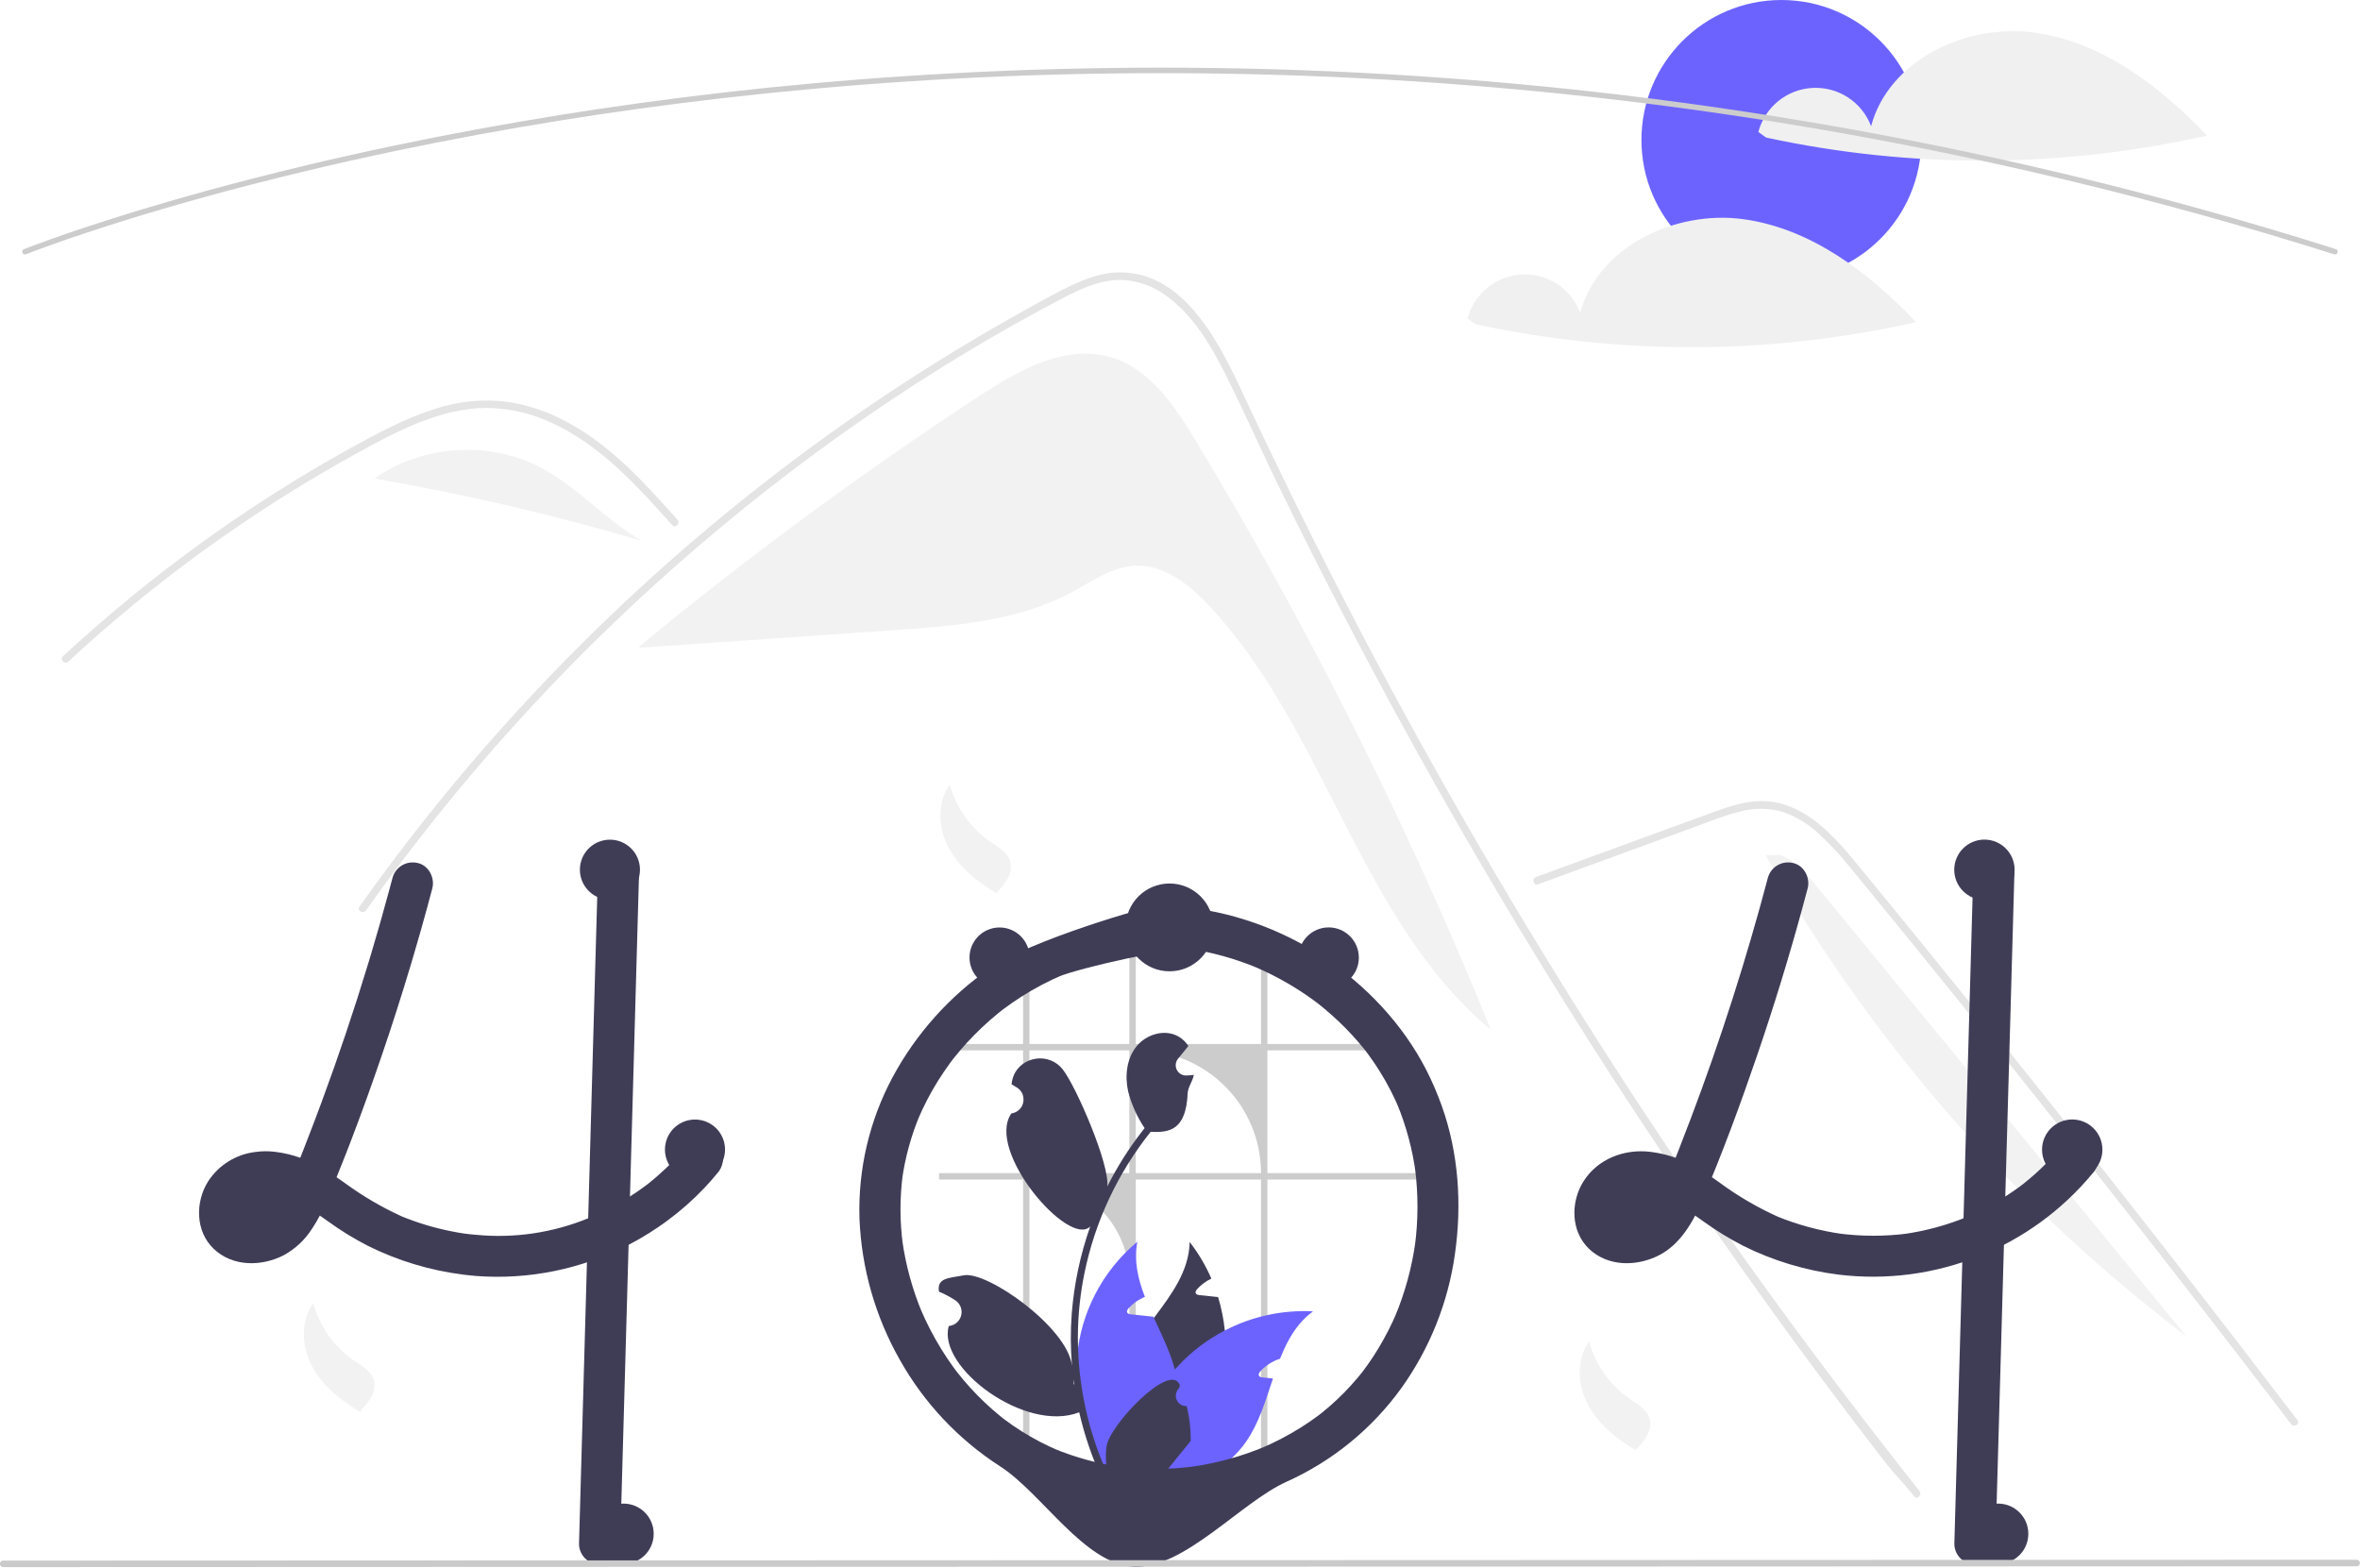
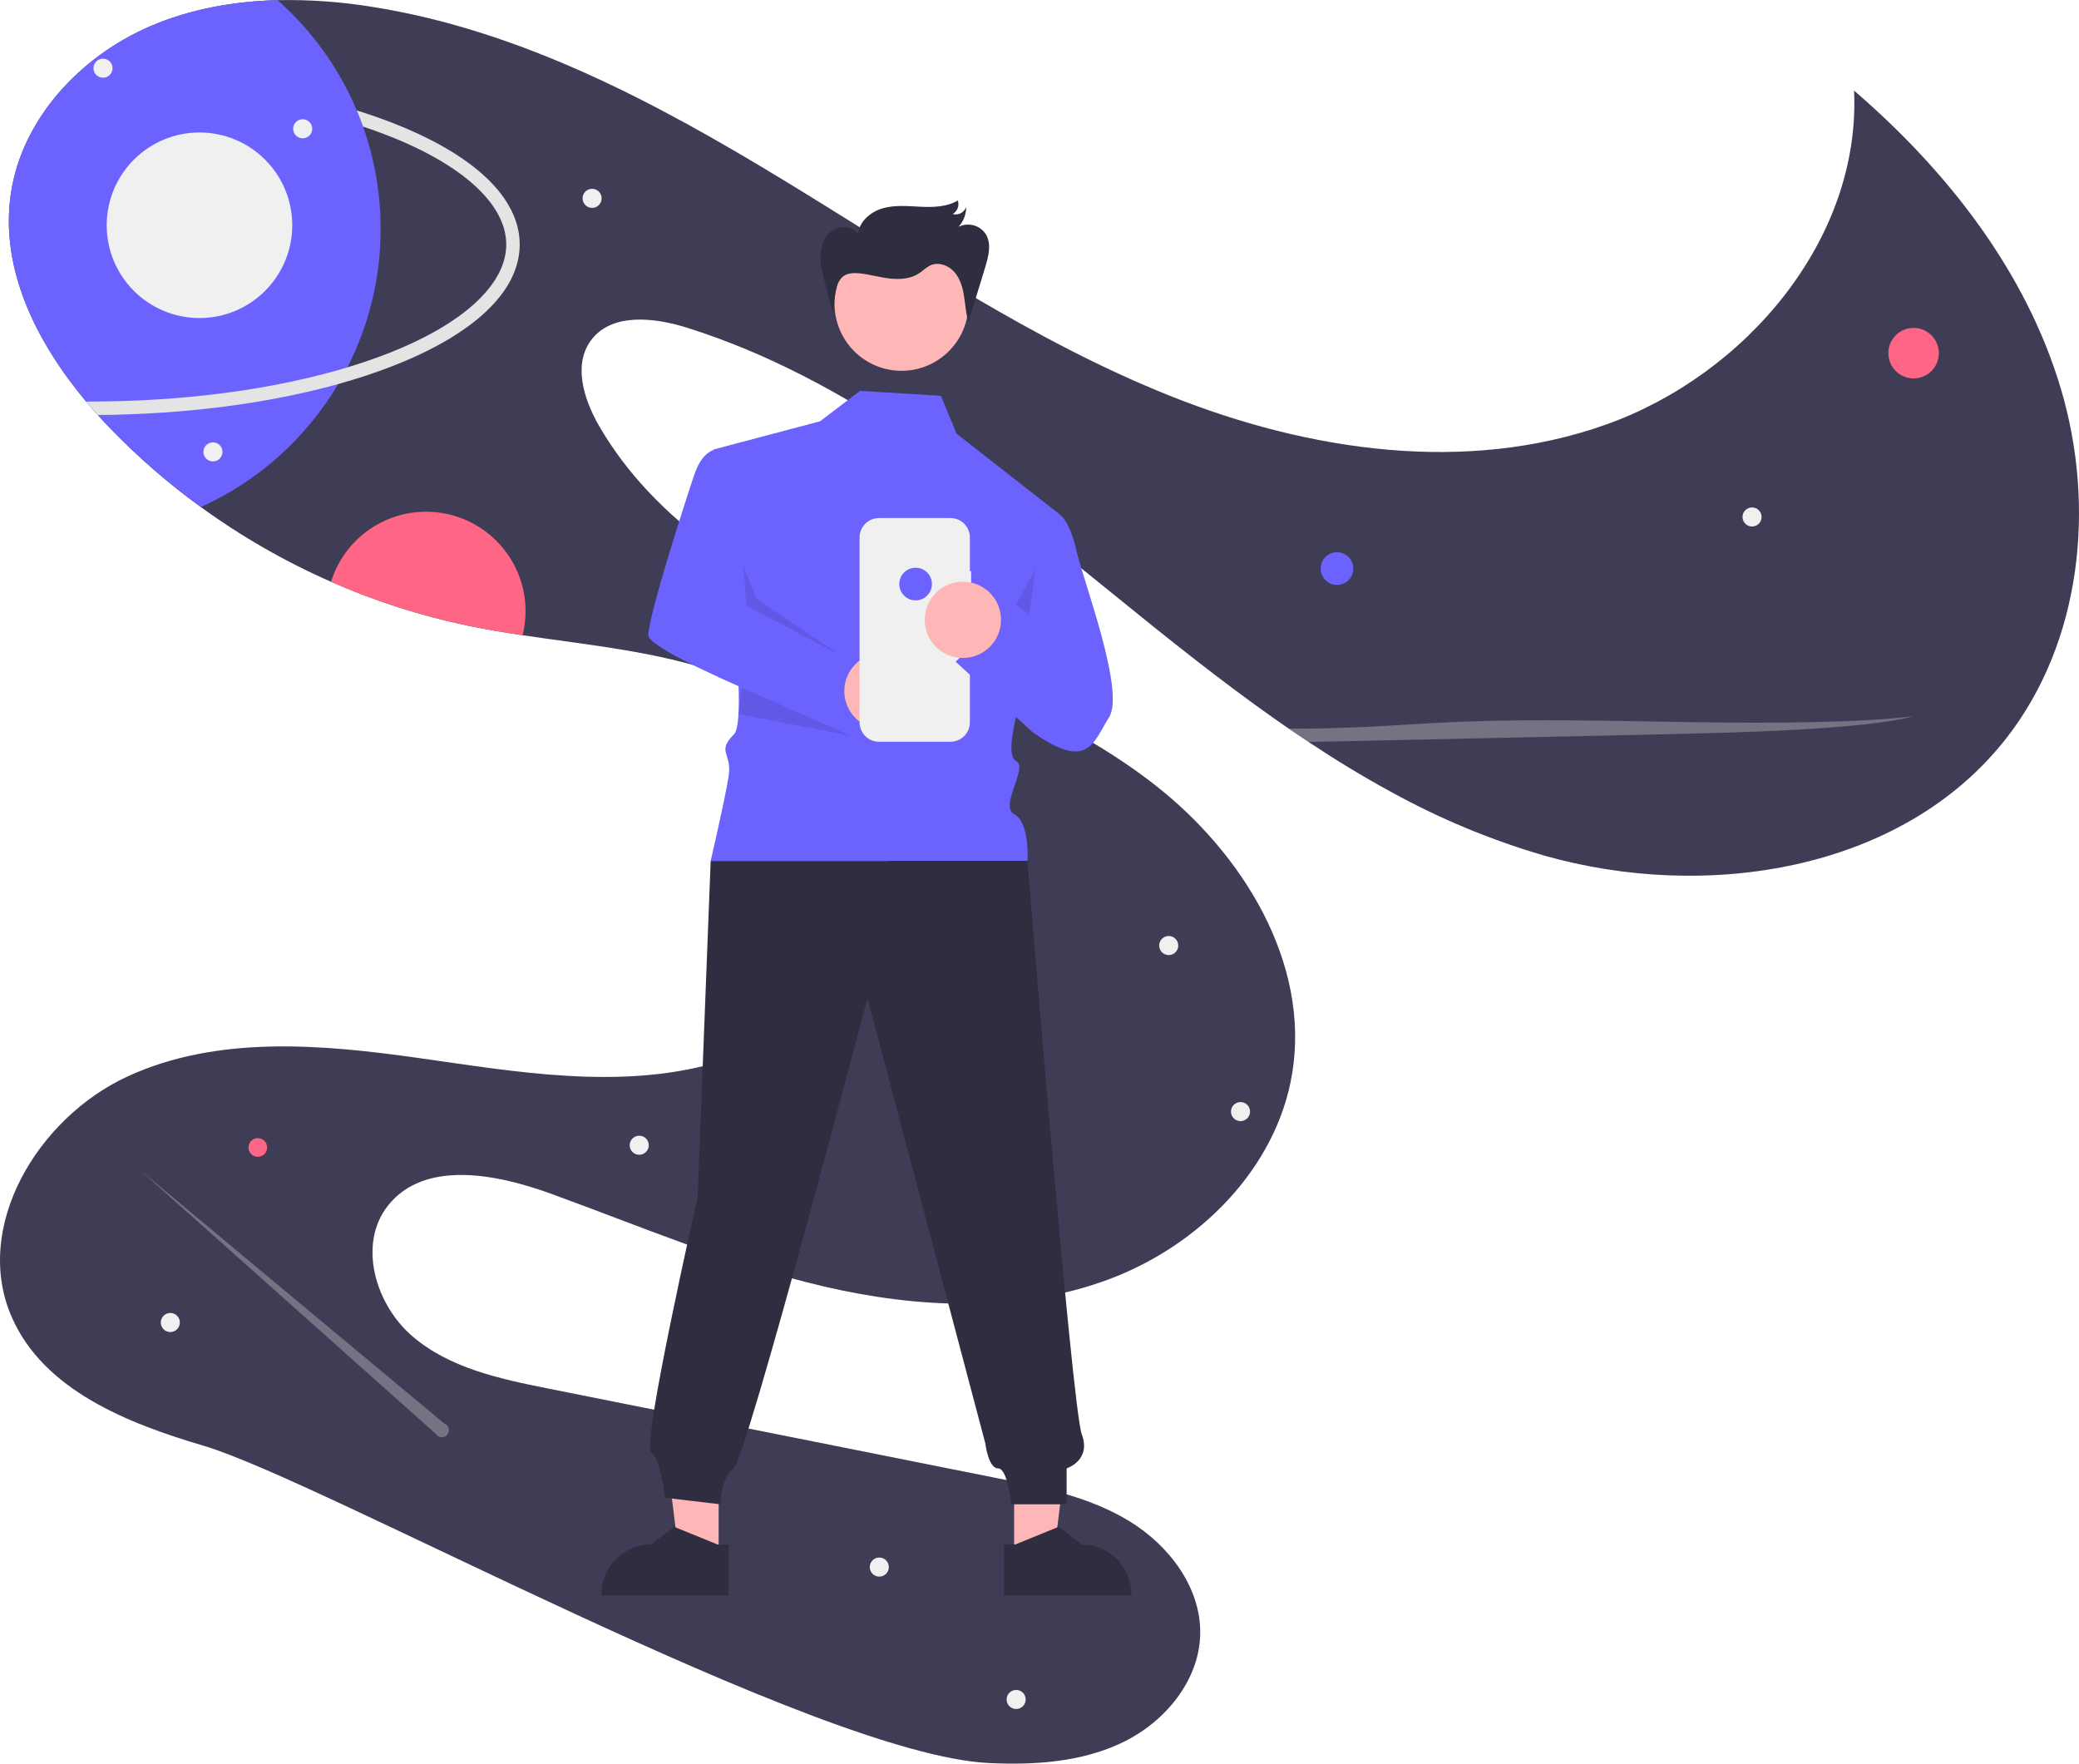
- <svg xmlns="http://www.w3.org/2000/svg" data-name="Layer 1" width="860.131" height="571.148" viewBox="0 0 860.131 571.148">
-   <path d="M605.67,324.953c-7.669-12.684-16.757-26.228-30.99-30.37-16.482-4.796-33.413,4.732-47.775,14.135a1392.157,1392.157,0,0,0-123.893,91.283l.043.492q46.226-3.188,92.451-6.376c22.265-1.535,45.296-3.283,64.972-13.816,7.467-3.997,14.745-9.336,23.206-9.708,10.512-.462,19.677,6.879,26.88,14.549,42.607,45.371,54.937,114.754,102.738,154.616A1516.995,1516.995,0,0,0,605.67,324.953Z" transform="translate(-169.9343 -164.426)" fill="#f2f2f2" />
-   <path d="M867.571,709.781c-4.712-5.95-6.637-7.343-11.285-13.348q-56.764-73.416-106.708-151.792-33.924-53.23-64.483-108.504-14.549-26.278-28.3-52.969-10.67-20.695-20.865-41.638c-1.944-3.988-3.832-7.994-5.711-12.009-4.428-9.442-8.773-18.93-13.439-28.244-5.317-10.616-11.789-21.745-21.553-28.877a29.405,29.405,0,0,0-15.319-5.895c-7.948-.513-15.282,2.769-22.176,6.353-50.439,26.301-97.659,59.276-140.37,96.798A730.778,730.778,0,0,0,303.322,496.247c-1.008,1.439-3.392.064-2.374-1.384q6.009-8.498,12.257-16.813A734.817,734.817,0,0,1,500.805,303.064q18.248-11.826,37.183-22.542c6.362-3.603,12.752-7.16,19.251-10.497,6.371-3.273,13.137-6.215,20.416-6.325,24.77-.385,37.595,27.667,46.405,46.542q4.153,8.911,8.406,17.766,16.075,33.621,33.387,66.628,10.685,20.379,21.837,40.52,34.707,62.718,73.779,122.897c34.506,53.143,68.737,100.089,108.046,149.785C870.596,709.213,868.662,711.175,867.571,709.781Z" transform="translate(-169.9343 -164.426)" fill="#e4e4e4" />
-   <path d="M414.916,355.804c-1.439-1.604-2.869-3.209-4.318-4.813-11.422-12.633-23.679-25.118-39.364-32.361a57.11,57.11,0,0,0-23.927-5.546c-8.562.028-16.932,2.273-24.843,5.418-3.74,1.494-7.398,3.19-11.001,4.996-4.116,2.072-8.159,4.281-12.183,6.509q-11.331,6.27-22.368,13.091-21.961,13.572-42.546,29.216-10.671,8.113-20.902,16.758-9.516,8.031-18.646,16.492c-1.302,1.201-3.245-.743-1.944-1.943,1.604-1.494,3.227-2.979,4.85-4.446q6.875-6.215,13.971-12.193,12.939-10.918,26.549-20.993,21.163-15.676,43.783-29.225,11.304-6.765,22.918-12.963c2.338-1.247,4.703-2.466,7.096-3.621a113.116,113.116,0,0,1,16.868-6.866,60.006,60.006,0,0,1,25.476-2.503,66.327,66.327,0,0,1,23.505,8.131c15.401,8.608,27.346,21.919,38.97,34.909C418.033,355.171,416.099,357.124,414.916,355.804Z" transform="translate(-169.9343 -164.426)" fill="#e4e4e4" />
-   <path d="M730.477,486.711l36.905-13.498,18.323-6.702c5.968-2.183,11.921-4.667,18.09-6.23a28.539,28.539,0,0,1,16.374.209,37.738,37.738,0,0,1,12.771,7.917,103.64,103.64,0,0,1,10.475,11.186c3.989,4.794,7.92,9.639,11.868,14.467q24.441,29.891,48.563,60.041,24.121,30.15,47.92,60.556,23.857,30.48,47.385,61.216,2.882,3.765,5.76,7.534c1.06,1.388,3.449.02,2.375-1.388Q983.582,650.974,959.549,620.184q-24.092-30.864-48.516-61.466-24.424-30.601-49.179-60.937-6.167-7.558-12.354-15.099c-3.48-4.241-6.92-8.527-10.736-12.474-7.005-7.245-15.758-13.648-26.234-13.822-6.16-.102-12.121,1.852-17.844,3.923-6.17,2.232-12.325,4.506-18.486,6.759l-37.163,13.592-9.291,3.398c-1.649.603-.937,3.262.731,2.652Z" transform="translate(-169.9343 -164.426)" fill="#e4e4e4" />
-   <path d="M366.377,334.526c-18.754-9.639-42.771-7.751-60.005,4.291a855.847,855.847,0,0,1,97.371,22.726C390.46,353.759,380.07,341.563,366.377,334.526Z" transform="translate(-169.9343 -164.426)" fill="#f2f2f2" />
-   <path d="M306.188,338.784l-3.61,2.935c1.221-1.027,2.491-1.99,3.795-2.901C306.311,338.807,306.249,338.795,306.188,338.784Z" transform="translate(-169.9343 -164.426)" fill="#f2f2f2" />
-   <path d="M831.549,486.846c-3.633-4.422-7.56-9.052-12.994-10.848l-5.073.2A575.436,575.436,0,0,0,966.749,651.418Q899.149,569.132,831.549,486.846Z" transform="translate(-169.9343 -164.426)" fill="#f2f2f2" />
-   <path d="M516.084,450.367A37.481,37.481,0,0,0,531.015,471.325c2.82,1.92,6.157,3.762,7.122,7.035a8.379,8.379,0,0,1-.874,6.15,24.884,24.884,0,0,1-3.861,5.041l-.137.512c-6.998-4.147-13.656-9.393-17.522-16.551s-4.406-16.539.341-23.145" transform="translate(-169.9343 -164.426)" fill="#f2f2f2" />
-   <path d="M749.084,653.367A37.481,37.481,0,0,0,764.015,674.325c2.82,1.92,6.157,3.762,7.122,7.035a8.379,8.379,0,0,1-.874,6.15,24.884,24.884,0,0,1-3.861,5.041l-.137.512c-6.998-4.147-13.656-9.393-17.522-16.551s-4.406-16.539.341-23.145" transform="translate(-169.9343 -164.426)" fill="#f2f2f2" />
-   <path d="M284.084,639.367A37.481,37.481,0,0,0,299.015,660.325c2.82,1.92,6.157,3.762,7.122,7.035a8.379,8.379,0,0,1-.874,6.15,24.884,24.884,0,0,1-3.861,5.041l-.137.512c-6.998-4.147-13.656-9.393-17.522-16.551s-4.406-16.539.341-23.145" transform="translate(-169.9343 -164.426)" fill="#f2f2f2" />
-   <circle cx="649.249" cy="51" r="51" fill="#6c63ff" />
-   <path d="M911.219,176.296c-24.717-3.341-52.935,10.019-59.341,34.124a21.597,21.597,0,0,0-41.094,2.109l2.83,2.027a372.275,372.275,0,0,0,160.659-.726C957.079,195.76,935.935,179.637,911.219,176.296Z" transform="translate(-169.9343 -164.426)" fill="#f0f0f0" />
-   <path d="M805.219,244.296c-24.717-3.341-52.935,10.019-59.341,34.124a21.597,21.597,0,0,0-41.094,2.109l2.83,2.027a372.275,372.275,0,0,0,160.659-.726C851.079,263.76,829.935,247.637,805.219,244.296Z" transform="translate(-169.9343 -164.426)" fill="#f0f0f0" />
-   <path d="M1020.946,257.154a.982.982,0,0,1-.302-.047C756.237,173.489,523.199,184.424,374.264,208.321c-20.269,3.251-40.591,7.006-60.404,11.161-5.058,1.06-10.306,2.195-15.597,3.378-6.319,1.407-12.554,2.856-18.532,4.306q-3.873.917-7.595,1.849c-3.758.928-7.572,1.895-11.66,2.957-4.568,1.178-9.209,2.413-13.797,3.672a.442.442,0,0,1-.051.015l0.0.001c-5.183,1.415-10.338,2.871-15.323,4.325-2.698.779-5.304,1.548-7.799,2.307-.279.077-.526.151-.776.228l-.536.163c-.311.095-.617.188-.924.275l-.02.006 0.0.001-.812.252c-.968.293-1.912.579-2.841.864-24.545,7.566-38.038,12.949-38.171,13.002a1,1,0,1,1-.744-1.856c.134-.053,13.693-5.463,38.328-13.058.932-.286,1.879-.572,2.85-.866l.754-.234c.026-.01.052-.018.078-.025.305-.087.61-.18.919-.273l.537-.163c.268-.081.531-.161.801-.235,2.479-.754,5.093-1.524,7.798-2.307,4.987-1.455,10.147-2.911,15.334-4.328.016-.006.033-.01.049-.015v-.001c4.604-1.263,9.263-2.503,13.845-3.685,4.094-1.063,7.915-2.032,11.68-2.962q3.738-.93,7.609-1.853c5.985-1.451,12.233-2.902,18.563-4.312,5.299-1.184,10.556-2.322,15.622-3.383,19.843-4.162,40.198-7.923,60.497-11.179C523.096,182.415,756.467,171.463,1021.246,255.201a1.0 1,0,0,1-.301,1.953Z" transform="translate(-169.9343 -164.426)" fill="#ccc" />
-   <path d="M432.923,584.266a6.729,6.729,0,0,0-1.7-2.67,6.43,6.43,0,0,0-.92-.71c-2.61-1.74-6.51-2.13-8.99,0a5.81,5.81,0,0,0-.69.71q-1.11,1.365-2.28,2.67c-1.28,1.46-2.59,2.87-3.96,4.24-.39.38-.78.77-1.18,1.15-.23.23-.46.45-.69.67-.88.84-1.78,1.65-2.69,2.45-.48.43-.96.85-1.45,1.26-.73.61-1.46,1.22-2.2,1.81-.07.05-.14.1-.21.16-.02.01-.03.03-.05.04-.01,0-.02,0-.03.02a.179.179,0,0,0-.07.05c-.22.15-.37.25-.48.34.04-.02.08-.05.12-.07-.18.14-.37.28-.55.42-1.75,1.29-3.54,2.53-5.37,3.69a99.21,99.21,0,0,1-14.22,7.55c-.33.13-.67.27-1.01.4a85.97,85.97,0,0,1-40.85,6.02q-2.13-.165-4.26-.45c-1.64-.24-3.27-.53-4.89-.86a97.932,97.932,0,0,1-18.02-5.44,118.652,118.652,0,0,1-20.66-12.12c-1-.71-2.01-1.42-3.02-2.11,1.15-2.82,2.28-5.64,3.38-8.48.55-1.37,1.08-2.74,1.6-4.12,4.09-10.63,7.93-21.36,11.61-32.13q5.58-16.365,10.53-32.92.51-1.68.99-3.36,2.595-8.745,4.98-17.53c.15-.57.31-1.13.45-1.7q.69-2.52,1.35-5.04c1-3.79-1.26-8.32-5.24-9.23a7.634,7.634,0,0,0-9.22,5.24c-.43,1.62-.86,3.23-1.3,4.85q-3.165,11.745-6.66,23.41-.51,1.68-1.02,3.36-7.71,25.41-16.93,50.31-1.11,3.015-2.25,6.01c-.37.98-.74,1.96-1.12,2.94-.73,1.93-1.48,3.86-2.23,5.79-.43,1.13-.87,2.26-1.31,3.38-.29.71-.57,1.42-.85,2.12a41.809,41.809,0,0,0-8.81-2.12l-.48-.06a27.397,27.397,0,0,0-7.01.06,23.914,23.914,0,0,0-17.24,10.66c-4.77,7.51-4.71,18.25,1.98,24.63,6.89,6.57,17.32,6.52,25.43,2.41a28.351,28.351,0,0,0,10.52-9.86,50.569,50.569,0,0,0,2.74-4.65c.21.14.42.28.63.43.8.56,1.6,1.13,2.39,1.69a111.738,111.738,0,0,0,14.51,8.91,108.359,108.359,0,0,0,34.62,10.47c.27.03.53.07.8.1,1.33.17,2.67.3,4.01.41a103.782,103.782,0,0,0,55.58-11.36q2.175-1.125,4.31-2.36,3.315-1.92,6.48-4.08c1.15-.78,2.27-1.57,3.38-2.4a101.042,101.042,0,0,0,13.51-11.95q2.355-2.475,4.51-5.11a8.061,8.061,0,0,0,2.2-5.3A7.564,7.564,0,0,0,432.923,584.266Zm-165.59,23.82c.21-.15.42-.31.62-.47C267.893,607.766,267.603,607.936,267.333,608.086Zm3.21-3.23c-.23.26-.44.52-.67.78a23.366,23.366,0,0,1-2.25,2.2c-.11.1-.23.2-.35.29a.01.01,0,0,0-.01.01,3.804,3.804,0,0,0-.42.22q-.645.39-1.32.72a17.005,17.005,0,0,1-2.71.75,16.799,16.799,0,0,1-2.13.02h-.02a14.823,14.823,0,0,1-1.45-.4c-.24-.12-.47-.26-.7-.4-.09-.08-.17-.16-.22-.21a2.44,2.44,0,0,1-.27-.29.01.01,0,0,0-.01-.01c-.11-.2-.23-.4-.34-.6a.031.031,0,0,1-.01-.02c-.08-.25-.15-.51-.21-.77a12.511,12.511,0,0,1,.01-1.37,13.467,13.467,0,0,1,.54-1.88,11.068,11.068,0,0,1,.69-1.26c.02-.04.12-.2.23-.38.01-.01.01-.01.01-.02.15-.17.3-.35.46-.51.27-.3.56-.56.85-.83a18.022,18.022,0,0,1,1.75-1.01,19.481,19.481,0,0,1,2.93-.79,24.989,24.989,0,0,1,4.41.04,30.301,30.301,0,0,1,4.1,1.01,36.945,36.945,0,0,1-2.77,4.54C270.623,604.746,270.583,604.806,270.543,604.856Zm-11.12-3.29a2.18,2.18,0,0,1-.31.39A1.409,1.409,0,0,1,259.423,601.566Z" transform="translate(-169.9343 -164.426)" fill="#3f3d56" />
-   <path d="M402.863,482.136q-.135,4.71-.27,9.42-.285,10.455-.59,20.92-.315,11.775-.66,23.54-.165,6.075-.34,12.15-.465,16.365-.92,32.72c-.03,1.13-.07,2.25-.1,3.38q-.225,8.115-.45,16.23-.255,8.805-.5,17.61-.18,6.6-.37,13.21-1.35,47.895-2.7,95.79a7.648,7.648,0,0,1-7.5,7.5,7.561,7.561,0,0,1-7.5-7.5q.75-26.94,1.52-53.88.675-24.36,1.37-48.72.225-8.025.45-16.06.345-12.09.68-24.18c.03-1.13.07-2.25.1-3.38.02-.99.05-1.97.08-2.96q.66-23.475,1.32-46.96.27-9.24.52-18.49.3-10.545.6-21.08c.09-3.09.17-6.17.26-9.26a7.648,7.648,0,0,1,7.5-7.5A7.561,7.561,0,0,1,402.863,482.136Z" transform="translate(-169.9343 -164.426)" fill="#3f3d56" />
-   <path d="M814.291,484.217a893.238,893.238,0,0,1-28.161,87.941c-3.007,7.946-6.083,15.877-9.371,23.712l.756-1.792a54.583,54.583,0,0,1-5.59,10.612q-.229.321-.467.636,1.166-1.49.443-.589c-.254.301-.505.602-.768.895a23.664,23.664,0,0,1-2.249,2.203q-.301.258-.612.504l.938-.729c-.109.257-.873.597-1.111.743a18.254,18.254,0,0,1-2.405,1.219l1.792-.756a19.086,19.086,0,0,1-4.231,1.161l1.994-.268a17.021,17.021,0,0,1-4.298.046l1.994.268a14.002,14.002,0,0,1-3.405-.917l1.792.756a12.012,12.012,0,0,1-1.679-.896c-.271-.177-1.105-.809-.015.025,1.133.866.146.074-.088-.156-.194-.192-.37-.4-.56-.595-.882-.905.996,1.557.397.499a18.182,18.182,0,0,1-.878-1.637l.756,1.792a11.925,11.925,0,0,1-.728-2.651l.268,1.994a13.651,13.651,0,0,1-.003-3.405l-.268,1.994a15.964,15.964,0,0,1,.995-3.68l-.756,1.792a16.729,16.729,0,0,1,1.178-2.298,6.729,6.729,0,0,1,.729-1.071c.049.016-1.269,1.513-.569.757.183-.198.354-.406.539-.602.296-.314.614-.601.926-.898,1.045-.994-1.462.966-.257.179a19.049,19.049,0,0,1,2.749-1.499l-1.792.756a20.311,20.311,0,0,1,4.995-1.34l-1.994.268a25.628,25.628,0,0,1,6.461.076l-1.994-.268a33.211,33.211,0,0,1,7.892,2.22l-1.792-.756c5.39,2.314,10.163,5.749,14.928,9.118a111.95,111.95,0,0,0,14.506,8.906,108.388,108.388,0,0,0,34.622,10.474,103.933,103.933,0,0,0,92.586-36.752,8.078,8.078,0,0,0,2.197-5.303,7.632,7.632,0,0,0-2.197-5.303c-2.752-2.526-7.949-3.239-10.607,0a95.636,95.636,0,0,1-8.107,8.727q-2.017,1.914-4.142,3.71-1.214,1.026-2.461,2.011c-.393.311-1.619,1.138.263-.197-.431.306-.845.64-1.271.955a99.269,99.269,0,0,1-20.332,11.565l1.792-.756a96.836,96.836,0,0,1-24.171,6.622l1.994-.268a97.643,97.643,0,0,1-25.754-.038l1.994.268a99.8,99.8,0,0,1-24.857-6.77l1.792.756a116.025,116.025,0,0,1-21.736-12.591,86.877,86.877,0,0,0-11.113-6.994,42.824,42.824,0,0,0-14.438-4.389c-9.439-1.111-19.057,2.566-24.246,10.72-4.776,7.505-4.714,18.244,1.974,24.625,6.888,6.572,17.318,6.517,25.436,2.406,7.817-3.959,12.513-12.185,15.815-19.942,7.431-17.455,14.01-35.314,20.14-53.263q9.097-26.637,16.499-53.813.917-3.366,1.807-6.739c1.001-3.789-1.261-8.32-5.238-9.226a7.633,7.633,0,0,0-9.226,5.238Z" transform="translate(-169.9343 -164.426)" fill="#3f3d56" />
-   <path d="M889.124,482.136l-2.7,95.793-2.685,95.294-1.518,53.884a7.565,7.565,0,0,0,7.5,7.5,7.649,7.649,0,0,0,7.5-7.5l2.7-95.793,2.685-95.294,1.518-53.884a7.565,7.565,0,0,0-7.5-7.5,7.649,7.649,0,0,0-7.5,7.5Z" transform="translate(-169.9343 -164.426)" fill="#3f3d56" />
-   <path d="M629.526,700.361h2.329V594.319h54.329v-2.323H631.855V547.252H673.81q-.923-1.173-1.899-2.317H631.855V515.382c-.77-.328-1.547-.645-2.329-.944V544.935h-45.652V507.07c-.782.036-1.553.09-2.329.155v37.71h-36.42V516.684c-.782.346-1.553.711-2.317,1.093V544.935h-30.616v2.317h30.616v44.744h-30.616v2.323h30.616V700.361h2.317V594.319a36.413,36.413,0,0,1,36.42,36.42v69.622h2.329V594.319h45.652Zm-84.401-108.365V547.252h36.42v44.744Zm38.749,0V547.252h.914a44.741,44.741,0,0,1,44.738,44.744Z" transform="translate(-169.9343 -164.426)" opacity="0.2" />
-   <path d="M615.303,668.566a63.059,63.059,0,0,1-20.05,33.7c-.74.64-1.48,1.26-2.25,1.87q-2.805.255-5.57.52c-1.53.14-3.04.29-4.54.43l-.27.03-.19-1.64-.76-6.64a37.623,37.623,0,0,1-3.3-32.44c2.64-7.12,7.42-13.41,12.12-19.65,6.49-8.62,12.8-17.14,13.03-27.65a60.544,60.544,0,0,1,7.9,13.33,16.432,16.432,0,0,0-5.12,3.77c-.41.45-.82,1.08-.54,1.62.24.46.84.57,1.36.63,1.25.13,2.51.26,3.76.39,1,.11,2,.21,3,.32a63.99,63.99,0,0,1,2.45,12.18A61.189,61.189,0,0,1,615.303,668.566Z" transform="translate(-169.9343 -164.426)" fill="#3f3d56" />
-   <path d="M648.503,642.356c-5.9,4.29-9.35,10.46-12.03,17.26a16.628,16.628,0,0,0-7.17,4.58c-.41.45-.82,1.08-.54,1.62.24.46.84.57,1.36.63,1.25.13,2.51.26,3.76.39-2.68,8.04-5.14,16.36-9.88,23.15a36.989,36.989,0,0,1-12.03,10.91,38.492,38.492,0,0,1-4.02,1.99q-7.62.585-14.95,1.25-2.805.255-5.57.52c-1.53.14-3.04.29-4.54.43q-.015-.825,0-1.65a63.304,63.304,0,0,1,15.25-39.86c.45-.52.91-1.03,1.38-1.54a61.792,61.792,0,0,1,16.81-12.7A62.654,62.654,0,0,1,648.503,642.356Z" transform="translate(-169.9343 -164.426)" fill="#6c63ff" />
-   <path d="M589.163,699.526l-1.15,3.4-.58,1.73c-1.53.14-3.04.29-4.54.43l-.27.03c-1.66.17-3.31.34-4.96.51-.43-.5-.86-1.01-1.28-1.53a62.03,62.03,0,0,1,8.07-87.11c-1.32,6.91.22,13.53,2.75,20.1-.27.11-.53.22-.78.34a16.432,16.432,0,0,0-5.12,3.77c-.41.45-.82,1.08-.54,1.62.24.46.84.57,1.36.63,1.25.13,2.51.26,3.76.39,1,.11,2,.21,3,.32q.705.075,1.41.15c.07.15.13.29.2.44,2.85,6.18,5.92,12.39,7.65,18.83a43.666,43.666,0,0,1,1.02,4.91A37.604,37.604,0,0,1,589.163,699.526Z" transform="translate(-169.9343 -164.426)" fill="#6c63ff" />
-   <path d="M689.821,554.487c-8.609-16.792-21.946-30.921-37.632-41.304a114.237,114.237,0,0,0-52.563-18.38q-3.69-.335-7.399-.393c-2.921-.044-46.866,12.632-61.587,22.982a114.295,114.295,0,0,0-35.333,39.527,102.5,102.5,0,0,0-12.126,51.633,113.564,113.564,0,0,0,14.703,51.476,110.475,110.475,0,0,0,36.444,38.746C549.667,708.561,565.074,734.51,583.183,735.426c18.246.923,39.054-23.555,55.695-30.987a104.425,104.425,0,0,0,41.726-34.005,110.25,110.25,0,0,0,19.599-48.948c2.574-18.083,1.374-36.733-4.801-54.016a111.86,111.86,0,0,0-5.58-12.983c-1.78-3.505-6.996-4.796-10.261-2.691a7.68,7.68,0,0,0-2.691,10.261q1.568,3.088,2.915,6.278l-.756-1.792a101.151,101.151,0,0,1,6.876,25.538l-.268-1.994a109.229,109.229,0,0,1-.066,28.683l.268-1.994a109.734,109.734,0,0,1-7.555,27.674l.756-1.792a104.212,104.212,0,0,1-6.672,13.098q-1.923,3.186-4.081,6.222c-.632.888-1.283,1.761-1.939,2.631-.856,1.136,1.167-1.483.282-.369-.151.19-.3.38-.452.569q-.681.852-1.382,1.688a93.613,93.613,0,0,1-10.176,10.384q-1.366,1.192-2.778,2.331c-.469.378-.932.773-1.421,1.125.019-.013,1.58-1.199.656-.511-.29.216-.579.436-.87.652q-2.91,2.156-5.974,4.092a103.485,103.485,0,0,1-14.756,7.713l1.792-.756a109.215,109.215,0,0,1-27.597,7.552l1.994-.268a108.154,108.154,0,0,1-28.589.051l1.994.268a99.835,99.835,0,0,1-25.095-6.784l1.792.756a93.643,93.643,0,0,1-13.416-6.991q-3.174-2-6.184-4.247c-.286-.214-.57-.43-.855-.645-.915-.691.658.51.67.518a19.169,19.169,0,0,1-1.535-1.225q-1.454-1.184-2.861-2.422a101.989,101.989,0,0,1-10.493-10.709q-1.213-1.434-2.374-2.911c-.335-.426-.947-1.29.404.529-.178-.239-.362-.474-.542-.712q-.647-.858-1.276-1.728-2.203-3.048-4.188-6.246a109.29,109.29,0,0,1-7.805-15.108l.756,1.792a106.588,106.588,0,0,1-7.34-26.837l.268,1.994a97.866,97.866,0,0,1-.048-25.636l-.268,1.994A94.673,94.673,0,0,1,505.276,570.55l-.756,1.792a101.557,101.557,0,0,1,7.195-13.856q2.066-3.323,4.378-6.485.525-.718,1.062-1.428c.324-.428,1.215-1.493-.305.388.149-.184.293-.374.439-.56q1.269-1.608,2.6-3.165A107.402,107.402,0,0,1,530.772,536.215q1.474-1.292,2.995-2.529.691-.562,1.391-1.113c.187-.147.376-.291.562-.439-1.997,1.59-.555.433-.102.093q3.134-2.348,6.435-4.461a103.644,103.644,0,0,1,15.387-8.108l-1.792.756c7.76-3.258,42.141-10.949,48.394-10.11l-1.994-.268A106.225,106.225,0,0,1,628.768,517.419l-1.792-.756a110.313,110.313,0,0,1,12.6,6.329q3.043,1.784,5.967,3.763,1.384.937,2.738,1.915.677.489,1.346.989c.248.185.494.373.741.558,1.039.779-1.431-1.128-.342-.267a110.843,110.843,0,0,1,10.368,9.253q2.401,2.445,4.637,5.045,1.147,1.334,2.246,2.708c.364.455,1.605,2.101.084.085.372.493.747.982,1.114,1.479a97.977,97.977,0,0,1,8.392,13.538c1.793,3.498,6.987,4.802,10.261,2.691A7.677,7.677,0,0,0,689.821,554.487Z" transform="translate(-169.9343 -164.426)" fill="#3f3d56" />
-   <path d="M602.431,676.882a3.78,3.78,0,0,1-2.739-6.551c.095-.379.164-.651.259-1.03q-.051-.124-.103-.247c-3.48-8.298-25.685,14.833-26.645,22.632a30.029,30.029,0,0,0,.527,10.328A120.392,120.392,0,0,1,562.778,652.01a116.202,116.202,0,0,1,.721-12.963q.597-5.293,1.657-10.511a121.787,121.787,0,0,1,24.151-51.616c6.874.384,12.898-.663,13.48-13.985.103-2.37,1.861-4.422,2.248-6.756-.656.086-1.323.14-1.979.183-.204.011-.42.021-.624.032l-.077.003a3.745,3.745,0,0,1-3.076-6.101q.425-.523.851-1.046c.43-.538.871-1.065,1.302-1.603a1.865,1.865,0,0,0,.14-.161c.495-.613.99-1.216,1.485-1.829a10.829,10.829,0,0,0-3.55-3.432c-4.959-2.905-11.801-.893-15.384,3.593-3.593,4.486-4.271,10.779-3.023,16.384a43.398,43.398,0,0,0,6.003,13.383c-.269.344-.549.678-.818,1.022a122.574,122.574,0,0,0-12.794,20.268c1.016-7.939-11.412-36.608-16.218-42.681-5.773-7.294-17.611-4.111-18.628,5.136q-.015.134-.029.268,1.071.604,2.096,1.282a5.127,5.127,0,0,1-2.067,9.33l-.105.016c-9.556,13.644,21.077,49.155,28.745,41.181a125.11,125.11,0,0,0-6.734,31.693,118.664,118.664,0,0,0,.086,19.16l-.032-.226C558.902,648.154,529.674,627.514,521.139,629.233c-4.917.99-9.76.765-9.013,5.725q.018.119.036.237a34.442,34.442,0,0,1,3.862,1.861q1.071.604,2.096,1.282a5.127,5.127,0,0,1-2.067,9.33l-.105.016c-.075.011-.14.022-.215.032-4.35,14.966,27.907,39.12,47.518,31.435h.011a125.075,125.075,0,0,0,8.402,24.528H601.679c.108-.334.204-.678.301-1.011a34.102,34.102,0,0,1-8.305-.495c2.227-2.733,4.454-5.487,6.681-8.219a1.861,1.861,0,0,0,.14-.161c1.13-1.398,2.27-2.786,3.399-4.185l.001-.002a49.952,49.952,0,0,0-1.464-12.725Zm-34.371-67.613.016-.021-.016.043Zm-6.648,59.932-.258-.581c.011-.42.011-.839,0-1.269,0-.118-.021-.237-.021-.355.097.742.183,1.485.29,2.227Z" transform="translate(-169.9343 -164.426)" fill="#3f3d56" />
-   <circle cx="95.249" cy="439" r="11" fill="#3f3d56" />
-   <circle cx="227.249" cy="559" r="11" fill="#3f3d56" />
-   <circle cx="728.249" cy="559" r="11" fill="#3f3d56" />
-   <circle cx="755.249" cy="419" r="11" fill="#3f3d56" />
-   <circle cx="723.249" cy="317" r="11" fill="#3f3d56" />
-   <path d="M434.183,583.426a10.949,10.949,0,1,1-.21-2.16A10.992,10.992,0,0,1,434.183,583.426Z" transform="translate(-169.9343 -164.426)" fill="#3f3d56" />
-   <circle cx="484.249" cy="349" r="11" fill="#3f3d56" />
-   <path d="M545.183,513.426a10.949,10.949,0,1,1-.21-2.16A10.992,10.992,0,0,1,545.183,513.426Z" transform="translate(-169.9343 -164.426)" fill="#3f3d56" />
-   <path d="M403.183,481.426a10.949,10.949,0,1,1-.21-2.16A10.992,10.992,0,0,1,403.183,481.426Z" transform="translate(-169.9343 -164.426)" fill="#3f3d56" />
-   <circle cx="599.249" cy="443" r="11" fill="#3f3d56" />
-   <circle cx="426.249" cy="338" r="16" fill="#3f3d56" />
-   <path d="M1028.875,735.267l-857.75.307a1.191,1.191,0,1,1,0-2.381l857.75-.307a1.191,1.191,0,0,1,0,2.381Z" transform="translate(-169.9343 -164.426)" fill="#cacaca" />
+ <svg xmlns="http://www.w3.org/2000/svg" data-name="Layer 1" width="926.632" height="785.994" viewBox="0 0 926.632 785.994">
+   <path d="M1030.887,386.059c-46.34,59.26-133.78,72.83-206.13,52.19a335.51,335.51,0,0,1-68.1-28.35c-12.54-6.81-24.78-14.28-36.77-22.24-2.95-1.95-5.9-3.93-8.82-5.95q-2.985-2.04-5.95-4.13c-24.76-17.42-48.55-36.53-71.94-55.53-58.39-47.43-118.38-96.32-190.12-118.95-14.78-4.66-33.9-6.84-43.04,5.68-7.93,10.87-3.09,26.26,3.62,37.92,24.89,43.19,70.07,70.46,115.29,91.43,45.22,20.97,93.12,37.96,132.43,68.62,39.31,30.66,69.32,79.39,61.28,128.58-6.93,42.39-41.54,76.83-81.78,91.84-40.24,15-85.12,12.91-126.95,3.17-41.83-9.75-81.54-26.76-121.91-41.42-24.34-8.85-56.16-14.97-72.31,5.28-13.64,17.11-5.8,44.1,10.81,58.34s39.09,19.01,60.54,23.29q99.9,19.95,199.8,39.89c20.43,4.07,41.34,8.33,59.14,19.17,17.8,10.83,32.16,29.75,31.65,50.58-.51,20.53-15.54,38.67-33.96,47.76-18.41,9.08-39.67,10.48-60.18,9.5-76.86-3.68-297.21-125.79-350.06-141.4-33.96-10.02-71.09-24.74-85.41-57.12-17.83-40.31,11.51-89.08,51.56-107.49,40.04-18.42,86.46-14.34,130.1-8.14,43.64,6.2,88.72,14.09,131.2,2.31,42.479-11.78,81.4-50.18,77.21-94.06-3.65-38.18-38.04-66.95-74.23-79.63-28.33-9.93-58.47-12.63-88.229-17.1-8.26-1.23-16.49-2.61-24.64-4.31a307.086,307.086,0,0,1-60.75-19.5,312.924,312.924,0,0,1-58.04-33.31,305.265,305.265,0,0,1-40.32-35.01q-2.835-2.94-5.61-6.01c-1.76-1.96-3.5-3.96-5.2-6-22.12-26.43-38.46-58.98-33.56-92.52,4.89-33.45,30.96-61.3,62-74.68,17.94-7.73,37.29-11.19,56.88-11.69a233.796,233.796,0,0,1,42.78,3.08c65.41,10.46,125.35,42.24,181.96,76.65,56.6,34.41,111.76,72.18,173.29,96.71,61.53,24.54,131.57,34.93,193.99,12.74,62.42-22.18,113.7-82.7,110.65-148.87,41.4,35.65,76.58,80.46,92.16,132.82C1070.797,282.559,1064.536,343.019,1030.887,386.059Z" transform="translate(-136.6838 -57.00314)" fill="#3f3d56" />
+   <circle cx="595.911" cy="253.394" r="7.278" fill="#6c63ff" />
+   <circle cx="852.911" cy="157.394" r="11.252" fill="#ff6584" />
+   <circle cx="114.911" cy="511.394" r="4.157" fill="#ff6584" />
+   <path d="M370.927,329.399a44.43,44.43,0,0,1-1.3,10.7c-8.26-1.23-16.49-2.61-24.64-4.31a307.086,307.086,0,0,1-60.75-19.5,44.337,44.337,0,0,1,86.69,13.11Z" transform="translate(-136.6838 -57.00314)" fill="#ff6584" />
+   <circle cx="780.911" cy="230.394" r="4.252" fill="#f0f0f0" />
+   <circle cx="391.911" cy="698.394" r="4.252" fill="#f0f0f0" />
+   <circle cx="452.911" cy="757.394" r="4.252" fill="#f0f0f0" />
+   <circle cx="75.911" cy="589.394" r="4.252" fill="#f0f0f0" />
+   <circle cx="284.911" cy="510.394" r="4.252" fill="#f0f0f0" />
+   <circle cx="263.911" cy="88.394" r="4.252" fill="#f0f0f0" />
+   <circle cx="520.911" cy="421.394" r="4.252" fill="#f0f0f0" />
+   <circle cx="552.911" cy="495.394" r="4.252" fill="#f0f0f0" />
+   <path d="M291.527,220.728q9.075-2.739,17.362-5.935c33.96-13.117,53.438-30.911,53.438-48.82s-19.478-35.703-53.438-48.82q-5.038-1.946-10.386-3.723a136.34,136.34,0,0,1-6.976,107.3Z" transform="translate(-136.6838 -57.00314)" fill="none" />
+   <path d="M306.326,158.969a135.44,135.44,0,0,1-14.8,61.76q-1.935,3.78-4.1,7.43a136.431,136.431,0,0,1-61.23,54.82,305.269,305.269,0,0,1-40.32-35.01q-2.835-2.94-5.61-6.01c-1.76-1.96-3.5-3.96-5.2-6-22.12-26.43-38.46-58.98-33.56-92.52,4.89-33.45,30.96-61.3,62-74.68,17.94-7.73,37.29-11.19,56.88-11.69a136.126,136.126,0,0,1,35.33,49.16c1,2.37,1.92,4.77,2.79,7.2A135.756,135.756,0,0,1,306.326,158.969Z" transform="translate(-136.6838 -57.00314)" fill="#6c63ff" />
+   <path d="M368.326,165.969c0,20.83-20.34,40.15-57.28,54.42-7.39,2.86-15.3,5.45-23.62,7.77-31.14,8.68-68.2,13.49-107.16,13.8-1.76-1.96-3.5-3.96-5.2-6,.42.01.84.01,1.26.01,42.31,0,82.45-5.36,115.2-15.24,6.05-1.83,11.85-3.81,17.36-5.94,33.96-13.11,53.44-30.91,53.44-48.82,0-17.91-19.48-35.7-53.44-48.82q-5.04-1.95-10.38-3.72c-.87-2.43-1.79-4.83-2.79-7.2q7.98,2.49,15.33,5.32C347.987,125.819,368.326,145.149,368.326,165.969Z" transform="translate(-136.6838 -57.00314)" fill="#e4e4e4" />
+   <circle cx="45.911" cy="30.394" r="4.252" fill="#f0f0f0" />
+   <circle cx="134.911" cy="57.394" r="4.252" fill="#f0f0f0" />
+   <circle cx="88.911" cy="100.394" r="41.348" fill="#f0f0f0" />
+   <path d="M989.197,376.239c-9.28,2.74-29.74,4.76-52.24,6-22.49,1.23-47.16,1.77-71.52,2.29q-63.959,1.38-127.91,2.77-8.791.195-17.64.36c-2.95-1.95-5.9-3.93-8.82-5.95,5.23.03,10.46,0,15.65-.1,22.17-.44,40.94-2.17,62.32-2.99,32.9-1.27,68.42-.27,102.71.24C926.036,379.379,965.106,379.189,989.197,376.239Z" transform="translate(-136.6838 -57.00314)" fill="#f0f0f0" opacity="0.3" />
+   <path d="M334.767,691.47,198.846,578.239,330.891,696.006a3.151,3.151,0,1,0,3.876-4.535Z" transform="translate(-136.6838 -57.00314)" fill="#f0f0f0" opacity="0.3" />
+   <circle cx="94.911" cy="201.394" r="4.252" fill="#f0f0f0" />
+   <polygon points="452.017 694.074 469.604 694.073 477.971 626.236 452.014 626.237 452.017 694.074" fill="#ffb6b6" />
+   <path d="M584.215,745.335l4.95-0,19.327-7.86,10.359,7.859h.001a22.074,22.074,0,0,1,22.073,22.072v.717l-56.709.002Z" transform="translate(-136.6838 -57.00314)" fill="#2f2e41" />
+   <polygon points="320.308 694.074 302.721 694.073 294.354 626.236 320.311 626.237 320.308 694.074" fill="#ffb6b6" />
+   <path d="M461.477,768.125l-56.709-.002v-.717a22.074,22.074,0,0,1,22.073-22.072h.001l10.359-7.859,19.327,7.86,4.95 0Z" transform="translate(-136.6838 -57.00314)" fill="#2f2e41" />
+   <path d="M520.009,231.191,502.201,244.751,454.896,257.279s16.95,118.96,8.95,126.96-.785,8.215-2.393,18.608-8.013,37.831-8.013,37.831l141.188,0s1.138-17.052-5.822-20.745,6.416-20.929.728-23.811,2.312-27.882,2.312-27.882l17.337-81.85-46.114-36.08-7.013-16.898Z" transform="translate(-136.6838 -57.00314)" fill="#6c63ff" />
+   <circle cx="405.545" cy="274.328" r="6.161" fill="#f2f2f2" />
+   <path d="M453.441,440.678l-5.822,149.921S422.48,701.328,426.846,704.239s6.216,20.269,6.216,20.269l24.744,2.911s0-11.644,5.822-16.011,59.677-209.598,59.677-209.598l52.54,198.429s1.315,11.169,5.682,11.169,5.822,16.011,5.822,16.011h24.744v-16.011s11.118-3.525,6.752-15.169-24.218-255.562-24.218-255.562Z" transform="translate(-136.6838 -57.00314)" fill="#2f2e41" />
+   <circle cx="401.817" cy="135.415" r="29.839" fill="#ffb6b6" />
+   <polygon points="452.85 269.414 458.672 273.781 461.583 253.403 452.85 269.414" opacity="0.1" style="isolation:isolate" />
+   <path d="M457.687,257.163s-7.278-1.456-11.644,11.644-20.378,62.588-20.378,71.322S525.375,387.396,525.375,387.396L515,351l-45.669-23.971Z" transform="translate(-136.6838 -57.00314)" fill="#6c63ff" />
+   <circle cx="393.316" cy="307.997" r="17" fill="#ffb6b6" />
+   <polygon points="331.316 251.997 332.647 270.026 374.878 292.192 337.316 266.997 331.316 251.997" opacity="0.1" style="isolation:isolate" />
+   <path d="M569.523,311.57h-.548V296.562a8.686,8.686,0,0,0-8.686-8.686H528.492a8.686,8.686,0,0,0-8.686,8.686v82.337a8.686,8.686,0,0,0,8.686,8.686h31.797a8.686,8.686,0,0,0,8.686-8.686V322.254h.548Z" transform="translate(-136.6838 -57.00314)" fill="#f0f0f0" />
+   <path d="M609.184,286.39s4.367,2.911,7.278,16.011,21.833,62.588,14.555,74.233-9.426,24.072-34.17,6.606l-34.24-31.35,24.744-23.289,10.189,7.278Z" transform="translate(-136.6838 -57.00314)" fill="#6c63ff" />
+   <circle cx="408.095" cy="260.292" r="7.278" fill="#6c63ff" />
+   <circle cx="429.163" cy="276.236" r="17" fill="#ffb6b6" />
+   <polygon points="330.514 306.41 379.316 327.997 329.158 318.194 330.514 306.41" opacity="0.1" style="isolation:isolate" />
+   <path d="M508.397,198.365,504.3,182.773c-1.069-4.068-2.147-8.219-1.907-12.418s2.022-8.533,5.56-10.808,8.939-1.738,11.216,1.799c.433-5.648,5.571-9.992,11.022-11.531s11.239-.93,16.897-.671,11.631.078,16.514-2.791a5.112,5.112,0,0,1-2.289,6.041,4.963,4.963,0,0,0,5.995-3.162,12.88,12.88,0,0,1-3.381,8.845A9.475,9.475,0,0,1,576.173,161.545c2.492,4.321,1.096,9.747-.362,14.517l-7.484,24.482c-1.135-3.722-1.349-7.651-1.956-11.494s-1.687-7.768-4.224-10.718-6.846-4.659-10.451-3.194c-2.022.822-3.565,2.489-5.39,3.686-3.746,2.455-8.512,2.807-12.963,2.308s-8.789-1.767-13.24-2.273c-2.787-.317-5.896-.233-7.999,1.623a10.281,10.281,0,0,0-2.738,5.467,43.486,43.486,0,0,0-1.158,12.541" transform="translate(-136.6838 -57.00314)" fill="#2f2e41" />
</svg>
